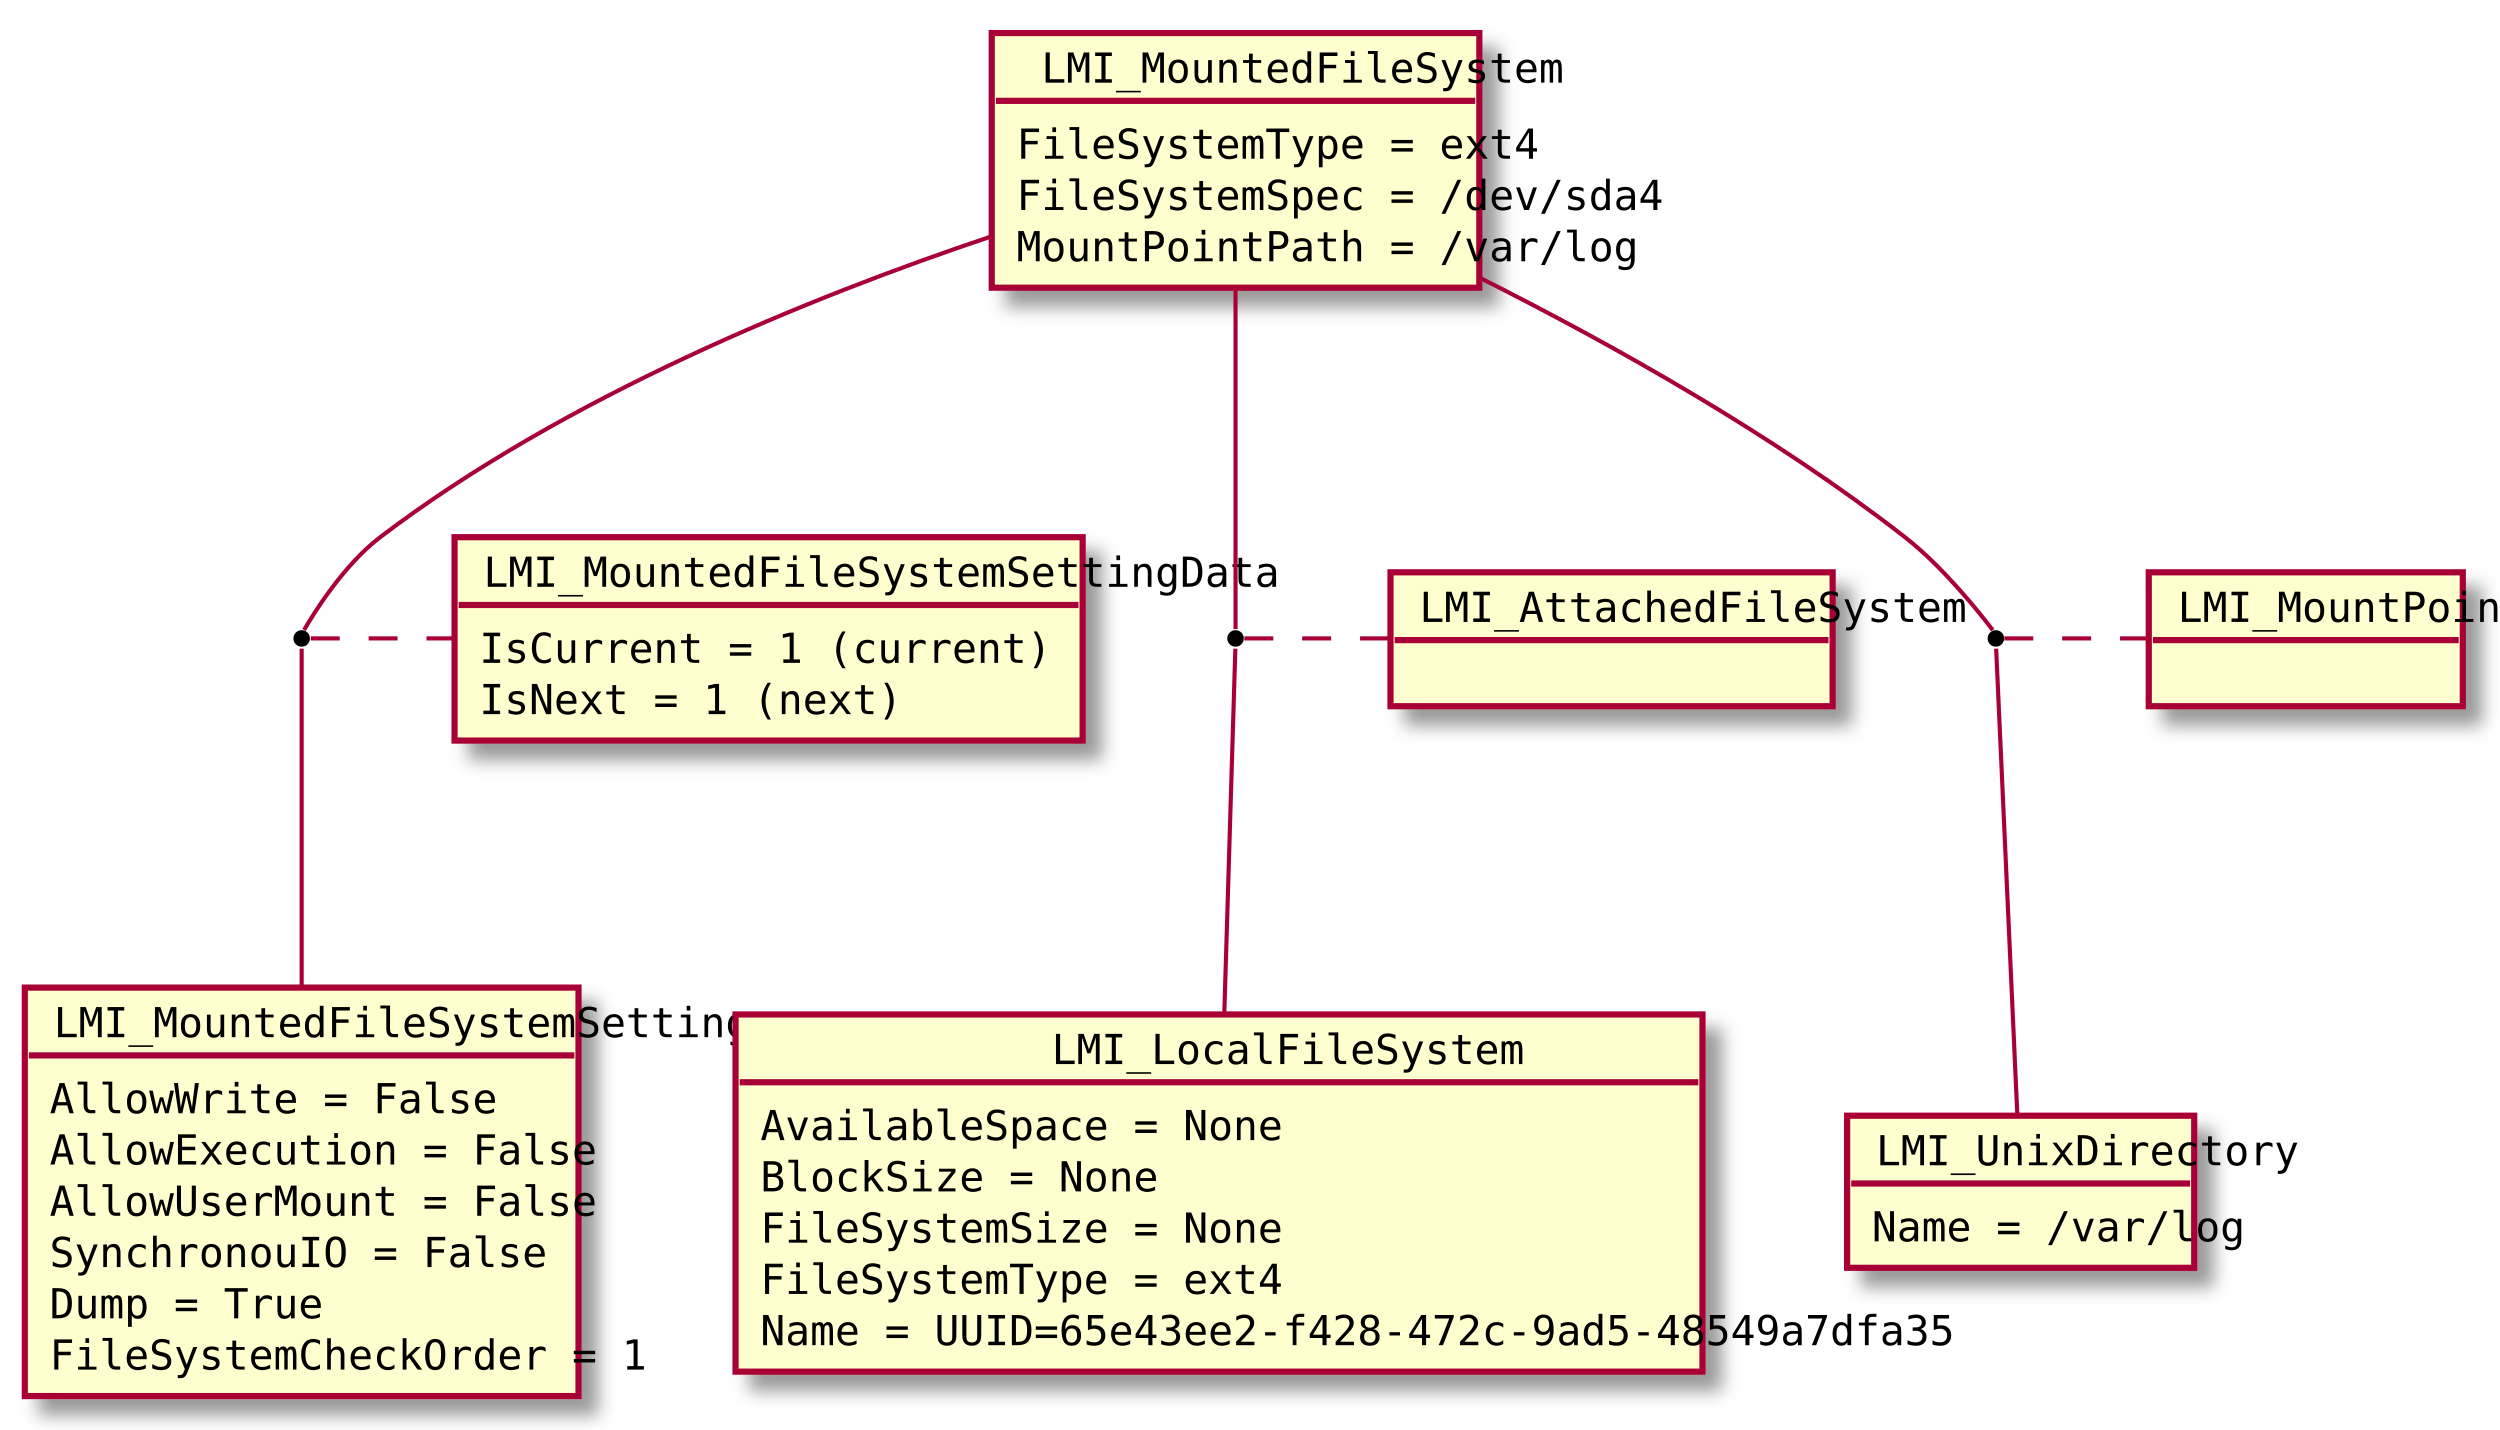
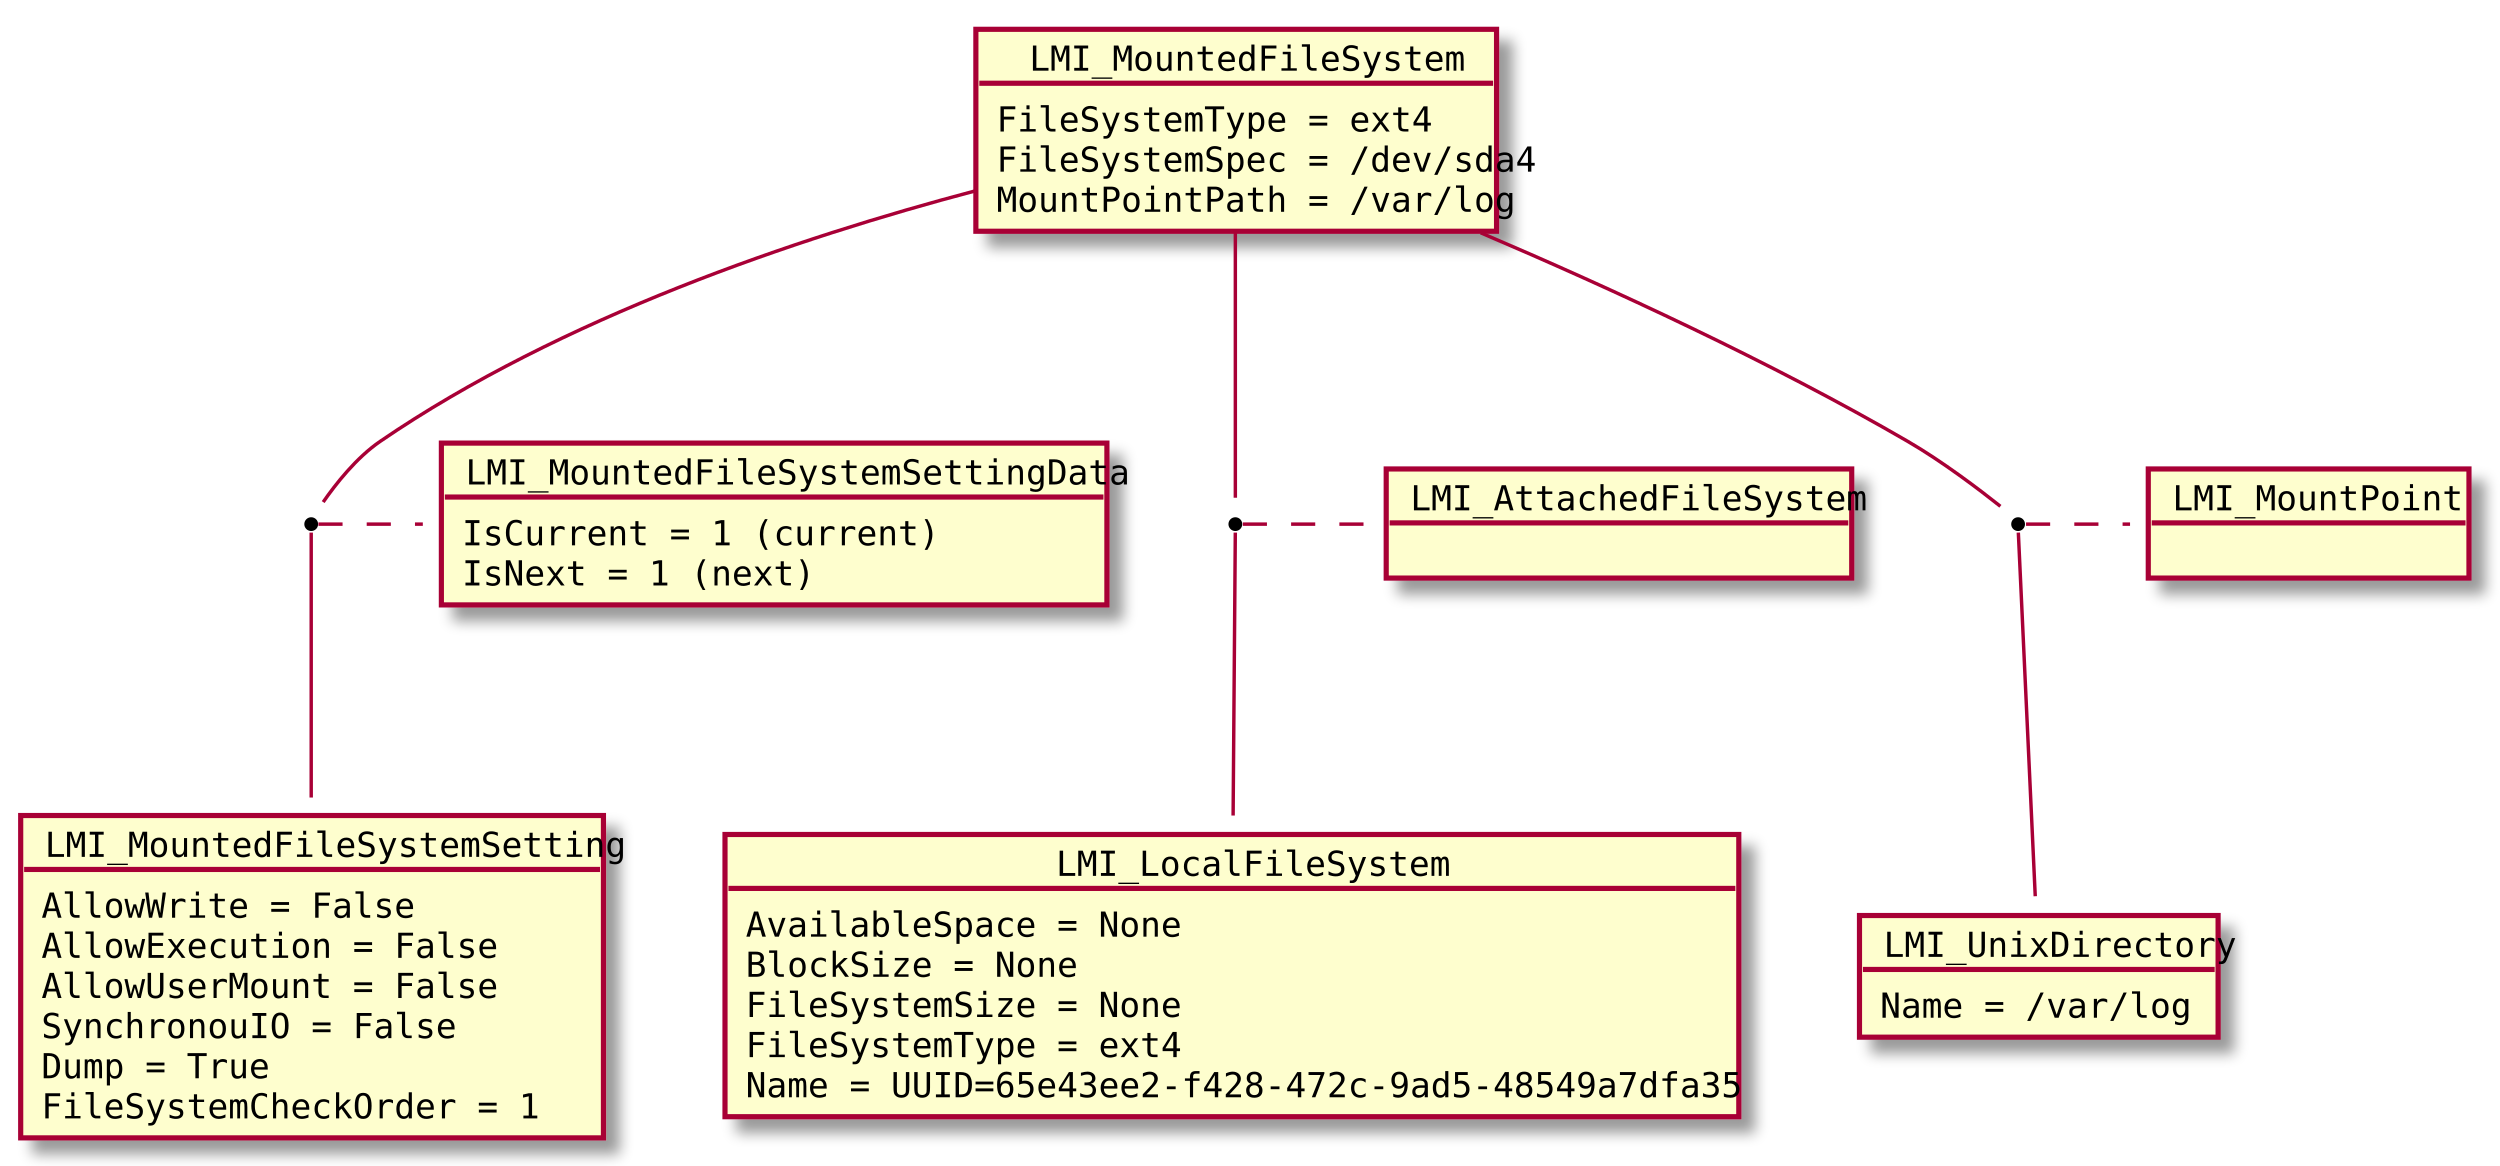
- <svg xmlns="http://www.w3.org/2000/svg" height="346pt" style="width:605px;height:346px;" version="1.1" viewBox="0 0 605 346" width="605pt">
+ <svg xmlns="http://www.w3.org/2000/svg" height="338pt" style="width:725px;height:338px;" version="1.1" viewBox="0 0 725 338" width="725pt">
  <defs>
    <filter height="300%" id="f1" width="300%" x="-1" y="-1">
-       <feGaussianBlur result="blurOut" stdDeviation="2.0" />
+       <feGaussianBlur result="blurOut" stdDeviation="2" />
      <feColorMatrix in="blurOut" result="blurOut2" type="matrix" values="0 0 0 0 0 0 0 0 0 0 0 0 0 0 0 0 0 0 .4 0" />
-       <feOffset dx="4.0" dy="4.0" in="blurOut2" result="blurOut3" />
+       <feOffset dx="4" dy="4" in="blurOut2" result="blurOut3" />
      <feBlend in="SourceGraphic" in2="blurOut3" mode="normal" />
    </filter>
  </defs>
  <g>
-     <rect fill="#FEFECE" filter="url(#f1)" height="61.625" style="stroke: #A80036; stroke-width: 1.5;" width="118" x="240" y="8" />
-     <text fill="#000000" font-family="Monospace" font-size="10" lengthAdjust="spacingAndGlyphs" textLength="94" x="252" y="20">LMI_MountedFileSystem</text>
-     <line style="stroke: #A80036; stroke-width: 1.5;" x1="241" x2="357" y1="24.406" y2="24.406" />
-     <text fill="#000000" font-family="Monospace" font-size="10" lengthAdjust="spacingAndGlyphs" textLength="85" x="246" y="38.406">FileSystemType = ext4</text>
-     <text fill="#000000" font-family="Monospace" font-size="10" lengthAdjust="spacingAndGlyphs" textLength="106" x="246" y="50.812">FileSystemSpec = /dev/sda4</text>
-     <text fill="#000000" font-family="Monospace" font-size="10" lengthAdjust="spacingAndGlyphs" textLength="97" x="246" y="63.219">MountPointPath = /var/log</text>
-     <rect fill="#FEFECE" filter="url(#f1)" height="49.219" style="stroke: #A80036; stroke-width: 1.5;" width="152" x="110" y="130" />
-     <text fill="#000000" font-family="Monospace" font-size="10" lengthAdjust="spacingAndGlyphs" textLength="138" x="117" y="142">LMI_MountedFileSystemSettingData</text>
-     <line style="stroke: #A80036; stroke-width: 1.5;" x1="111" x2="261" y1="146.406" y2="146.406" />
-     <text fill="#000000" font-family="Monospace" font-size="10" lengthAdjust="spacingAndGlyphs" textLength="84" x="116" y="160.406">IsCurrent = 1 (current)</text>
-     <text fill="#000000" font-family="Monospace" font-size="10" lengthAdjust="spacingAndGlyphs" textLength="61" x="116" y="172.812">IsNext = 1 (next)</text>
-     <rect fill="#FEFECE" filter="url(#f1)" height="98.844" style="stroke: #A80036; stroke-width: 1.5;" width="134" x="6" y="239" />
-     <text fill="#000000" font-family="Monospace" font-size="10" lengthAdjust="spacingAndGlyphs" textLength="120" x="13" y="251">LMI_MountedFileSystemSetting</text>
-     <line style="stroke: #A80036; stroke-width: 1.5;" x1="7" x2="139" y1="255.406" y2="255.406" />
-     <text fill="#000000" font-family="Monospace" font-size="10" lengthAdjust="spacingAndGlyphs" textLength="70" x="12" y="269.406">AllowWrite = False</text>
-     <text fill="#000000" font-family="Monospace" font-size="10" lengthAdjust="spacingAndGlyphs" textLength="87" x="12" y="281.812">AllowExecution = False</text>
-     <text fill="#000000" font-family="Monospace" font-size="10" lengthAdjust="spacingAndGlyphs" textLength="92" x="12" y="294.219">AllowUserMount = False</text>
-     <text fill="#000000" font-family="Monospace" font-size="10" lengthAdjust="spacingAndGlyphs" textLength="84" x="12" y="306.625">SynchronouIO = False</text>
-     <text fill="#000000" font-family="Monospace" font-size="10" lengthAdjust="spacingAndGlyphs" textLength="50" x="12" y="319.031">Dump = True</text>
-     <text fill="#000000" font-family="Monospace" font-size="10" lengthAdjust="spacingAndGlyphs" textLength="101" x="12" y="331.438">FileSystemCheckOrder = 1</text>
-     <rect fill="#FEFECE" filter="url(#f1)" height="86.438" style="stroke: #A80036; stroke-width: 1.5;" width="234" x="178" y="245.5" />
-     <text fill="#000000" font-family="Monospace" font-size="10" lengthAdjust="spacingAndGlyphs" textLength="81" x="254.5" y="257.5">LMI_LocalFileSystem</text>
-     <line style="stroke: #A80036; stroke-width: 1.5;" x1="179" x2="411" y1="261.906" y2="261.906" />
-     <text fill="#000000" font-family="Monospace" font-size="10" lengthAdjust="spacingAndGlyphs" textLength="89" x="184" y="275.906">AvailableSpace = None</text>
-     <text fill="#000000" font-family="Monospace" font-size="10" lengthAdjust="spacingAndGlyphs" textLength="66" x="184" y="288.312">BlockSize = None</text>
-     <text fill="#000000" font-family="Monospace" font-size="10" lengthAdjust="spacingAndGlyphs" textLength="87" x="184" y="300.719">FileSystemSize = None</text>
-     <text fill="#000000" font-family="Monospace" font-size="10" lengthAdjust="spacingAndGlyphs" textLength="85" x="184" y="313.125">FileSystemType = ext4</text>
-     <text fill="#000000" font-family="Monospace" font-size="10" lengthAdjust="spacingAndGlyphs" textLength="222" x="184" y="325.531">Name = UUID=65e43ee2-f428-472c-9ad5-48549a7dfa35</text>
-     <rect fill="#FEFECE" filter="url(#f1)" height="32.406" style="stroke: #A80036; stroke-width: 1.5;" width="107" x="336.5" y="138.5" />
-     <text fill="#000000" font-family="Monospace" font-size="10" lengthAdjust="spacingAndGlyphs" textLength="93" x="343.5" y="150.5">LMI_AttachedFileSystem</text>
-     <line style="stroke: #A80036; stroke-width: 1.5;" x1="337.5" x2="442.5" y1="154.906" y2="154.906" />
-     <rect fill="#FEFECE" filter="url(#f1)" height="36.812" style="stroke: #A80036; stroke-width: 1.5;" width="84" x="447" y="270" />
-     <text fill="#000000" font-family="Monospace" font-size="10" lengthAdjust="spacingAndGlyphs" textLength="70" x="454" y="282">LMI_UnixDirectory</text>
-     <line style="stroke: #A80036; stroke-width: 1.5;" x1="448" x2="530" y1="286.406" y2="286.406" />
-     <text fill="#000000" font-family="Monospace" font-size="10" lengthAdjust="spacingAndGlyphs" textLength="60" x="453" y="300.406">Name = /var/log</text>
-     <rect fill="#FEFECE" filter="url(#f1)" height="32.406" style="stroke: #A80036; stroke-width: 1.5;" width="76" x="520" y="138.5" />
-     <text fill="#000000" font-family="Monospace" font-size="10" lengthAdjust="spacingAndGlyphs" textLength="62" x="527" y="150.5">LMI_MountPoint</text>
-     <line style="stroke: #A80036; stroke-width: 1.5;" x1="521" x2="595" y1="154.906" y2="154.906" />
-     <ellipse cx="73" cy="154.5" fill="#000000" rx="2" ry="2" style="stroke: none; stroke-width: 1.0;" />
-     <ellipse cx="299" cy="154.5" fill="#000000" rx="2" ry="2" style="stroke: none; stroke-width: 1.0;" />
-     <ellipse cx="483" cy="154.5" fill="#000000" rx="2" ry="2" style="stroke: none; stroke-width: 1.0;" />
-     <path d="M239.676,57.29 C195.957,71.958 136.594,96.064 92,130 C82.982,136.863 75.656,148.875 73.586,152.461 " fill="none" style="stroke: #A80036; stroke-width: 1.0;" />
-     <path d="M73,156.982 C73,165.111 73,205.137 73,238.746 " fill="none" style="stroke: #A80036; stroke-width: 1.0;" />
-     <path d="M75.207,154.5 C86.748,154.5 98.289,154.5 109.83,154.5 " fill="none" style="stroke: #A80036; stroke-width: 1.0; stroke-dasharray: 7.0,7.0;" />
-     <path d="M299,70.118 C299,100.591 299,144.312 299,152.242 " fill="none" style="stroke: #A80036; stroke-width: 1.0;" />
-     <path d="M298.955,156.982 C298.692,165.65 297.331,210.577 296.278,245.326 " fill="none" style="stroke: #A80036; stroke-width: 1.0;" />
-     <path d="M301.133,154.5 C312.82,154.5 324.507,154.5 336.194,154.5 " fill="none" style="stroke: #A80036; stroke-width: 1.0; stroke-dasharray: 7.0,7.0;" />
-     <path d="M358.326,67.336 C390.244,83.394 429.423,105.355 461,130 C470.516,137.427 479.636,149.051 482.254,152.502 " fill="none" style="stroke: #A80036; stroke-width: 1.0;" />
-     <path d="M483.067,156.982 C483.566,167.944 486.7,236.902 488.201,269.92 " fill="none" style="stroke: #A80036; stroke-width: 1.0;" />
-     <path d="M485.051,154.5 C496.639,154.5 508.227,154.5 519.816,154.5 " fill="none" style="stroke: #A80036; stroke-width: 1.0; stroke-dasharray: 7.0,7.0;" />
+     <rect fill="#FEFECE" filter="url(#f1)" height="58.562" style="stroke: #A80036; stroke-width: 1.5;" width="151" x="283" y="8.5" />
+     <text fill="#000000" font-family="Monospace" font-size="10" lengthAdjust="spacingAndGlyphs" textLength="120" x="298.5" y="20.5">LMI_MountedFileSystem</text>
+     <line style="stroke: #A80036; stroke-width: 1.5;" x1="284" x2="433" y1="24.141" y2="24.141" />
+     <text fill="#000000" font-family="Monospace" font-size="10" lengthAdjust="spacingAndGlyphs" textLength="113" x="289" y="38.141">FileSystemType = ext4</text>
+     <text fill="#000000" font-family="Monospace" font-size="10" lengthAdjust="spacingAndGlyphs" textLength="139" x="289" y="49.781">FileSystemSpec = /dev/sda4</text>
+     <text fill="#000000" font-family="Monospace" font-size="10" lengthAdjust="spacingAndGlyphs" textLength="129" x="289" y="61.422">MountPointPath = /var/log</text>
+     <rect fill="#FEFECE" filter="url(#f1)" height="46.922" style="stroke: #A80036; stroke-width: 1.5;" width="193" x="128" y="128.5" />
+     <text fill="#000000" font-family="Monospace" font-size="10" lengthAdjust="spacingAndGlyphs" textLength="179" x="135" y="140.5">LMI_MountedFileSystemSettingData</text>
+     <line style="stroke: #A80036; stroke-width: 1.5;" x1="129" x2="320" y1="144.141" y2="144.141" />
+     <text fill="#000000" font-family="Monospace" font-size="10" lengthAdjust="spacingAndGlyphs" textLength="112" x="134" y="158.141">IsCurrent = 1 (current)</text>
+     <text fill="#000000" font-family="Monospace" font-size="10" lengthAdjust="spacingAndGlyphs" textLength="85" x="134" y="169.781">IsNext = 1 (next)</text>
+     <rect fill="#FEFECE" filter="url(#f1)" height="93.484" style="stroke: #A80036; stroke-width: 1.5;" width="169" x="6" y="236.5" />
+     <text fill="#000000" font-family="Monospace" font-size="10" lengthAdjust="spacingAndGlyphs" textLength="155" x="13" y="248.5">LMI_MountedFileSystemSetting</text>
+     <line style="stroke: #A80036; stroke-width: 1.5;" x1="7" x2="174" y1="252.141" y2="252.141" />
+     <text fill="#000000" font-family="Monospace" font-size="10" lengthAdjust="spacingAndGlyphs" textLength="89" x="12" y="266.141">AllowWrite = False</text>
+     <text fill="#000000" font-family="Monospace" font-size="10" lengthAdjust="spacingAndGlyphs" textLength="112" x="12" y="277.781">AllowExecution = False</text>
+     <text fill="#000000" font-family="Monospace" font-size="10" lengthAdjust="spacingAndGlyphs" textLength="118" x="12" y="289.422">AllowUserMount = False</text>
+     <text fill="#000000" font-family="Monospace" font-size="10" lengthAdjust="spacingAndGlyphs" textLength="108" x="12" y="301.062">SynchronouIO = False</text>
+     <text fill="#000000" font-family="Monospace" font-size="10" lengthAdjust="spacingAndGlyphs" textLength="65" x="12" y="312.703">Dump = True</text>
+     <text fill="#000000" font-family="Monospace" font-size="10" lengthAdjust="spacingAndGlyphs" textLength="132" x="12" y="324.344">FileSystemCheckOrder = 1</text>
+     <rect fill="#FEFECE" filter="url(#f1)" height="81.844" style="stroke: #A80036; stroke-width: 1.5;" width="294" x="210.25" y="242" />
+     <text fill="#000000" font-family="Monospace" font-size="10" lengthAdjust="spacingAndGlyphs" textLength="102" x="306.25" y="254">LMI_LocalFileSystem</text>
+     <line style="stroke: #A80036; stroke-width: 1.5;" x1="211.25" x2="503.25" y1="257.641" y2="257.641" />
+     <text fill="#000000" font-family="Monospace" font-size="10" lengthAdjust="spacingAndGlyphs" textLength="113" x="216.25" y="271.641">AvailableSpace = None</text>
+     <text fill="#000000" font-family="Monospace" font-size="10" lengthAdjust="spacingAndGlyphs" textLength="85" x="216.25" y="283.281">BlockSize = None</text>
+     <text fill="#000000" font-family="Monospace" font-size="10" lengthAdjust="spacingAndGlyphs" textLength="114" x="216.25" y="294.922">FileSystemSize = None</text>
+     <text fill="#000000" font-family="Monospace" font-size="10" lengthAdjust="spacingAndGlyphs" textLength="113" x="216.25" y="306.562">FileSystemType = ext4</text>
+     <text fill="#000000" font-family="Monospace" font-size="10" lengthAdjust="spacingAndGlyphs" textLength="282" x="216.25" y="318.203">Name = UUID=65e43ee2-f428-472c-9ad5-48549a7dfa35</text>
+     <rect fill="#FEFECE" filter="url(#f1)" height="31.641" style="stroke: #A80036; stroke-width: 1.5;" width="135" x="402" y="136" />
+     <text fill="#000000" font-family="Monospace" font-size="10" lengthAdjust="spacingAndGlyphs" textLength="121" x="409" y="148">LMI_AttachedFileSystem</text>
+     <line style="stroke: #A80036; stroke-width: 1.5;" x1="403" x2="536" y1="151.641" y2="151.641" />
+     <rect fill="#FEFECE" filter="url(#f1)" height="35.281" style="stroke: #A80036; stroke-width: 1.5;" width="104" x="539.25" y="265.5" />
+     <text fill="#000000" font-family="Monospace" font-size="10" lengthAdjust="spacingAndGlyphs" textLength="90" x="546.25" y="277.5">LMI_UnixDirectory</text>
+     <line style="stroke: #A80036; stroke-width: 1.5;" x1="540.25" x2="642.25" y1="281.141" y2="281.141" />
+     <text fill="#000000" font-family="Monospace" font-size="10" lengthAdjust="spacingAndGlyphs" textLength="80" x="545.25" y="295.141">Name = /var/log</text>
+     <rect fill="#FEFECE" filter="url(#f1)" height="31.641" style="stroke: #A80036; stroke-width: 1.5;" width="93" x="623" y="136" />
+     <text fill="#000000" font-family="Monospace" font-size="10" lengthAdjust="spacingAndGlyphs" textLength="79" x="630" y="148">LMI_MountPoint</text>
+     <line style="stroke: #A80036; stroke-width: 1.5;" x1="624" x2="715" y1="151.641" y2="151.641" />
+     <ellipse cx="90.25" cy="152" fill="#000000" rx="2" ry="2" style="stroke: none; stroke-width: 1.0;" />
+     <ellipse cx="358.25" cy="152" fill="#000000" rx="2" ry="2" style="stroke: none; stroke-width: 1.0;" />
+     <ellipse cx="585.25" cy="152" fill="#000000" rx="2" ry="2" style="stroke: none; stroke-width: 1.0;" />
+     <path d="M282.805,55.36 C231.092,69.037 162.641,92.172 110.25,128 C103.321,132.738 97.3,140.435 93.722,145.605 " fill="none" style="stroke: #A80036; stroke-width: 1.0;" />
+     <path d="M90.25,154.449 C90.25,162.147 90.25,199.119 90.25,231.289 " fill="none" style="stroke: #A80036; stroke-width: 1.0;" />
+     <path d="M92.344,152 C102.436,152 112.527,152 122.619,152 " fill="none" style="stroke: #A80036; stroke-width: 1.0; stroke-dasharray: 7.0,7.0;" />
+     <path d="M358.25,67.552 C358.25,93.395 358.25,129.599 358.25,144.351 " fill="none" style="stroke: #A80036; stroke-width: 1.0;" />
+     <path d="M358.239,154.449 C358.176,162.568 357.861,203.244 357.603,236.511 " fill="none" style="stroke: #A80036; stroke-width: 1.0;" />
+     <path d="M360.418,152 C372.445,152 384.473,152 396.5,152 " fill="none" style="stroke: #A80036; stroke-width: 1.0; stroke-dasharray: 7.0,7.0;" />
+     <path d="M429.4,67.507 C467.095,83.588 513.658,105.031 553.25,128 C563.236,133.794 573.962,141.943 580.113,146.825 " fill="none" style="stroke: #A80036; stroke-width: 1.0;" />
+     <path d="M585.317,154.449 C585.792,164.643 588.653,226.171 590.222,259.906 " fill="none" style="stroke: #A80036; stroke-width: 1.0;" />
+     <path d="M587.547,152 C597.603,152 607.658,152 617.714,152 " fill="none" style="stroke: #A80036; stroke-width: 1.0; stroke-dasharray: 7.0,7.0;" />
  </g>
</svg>
